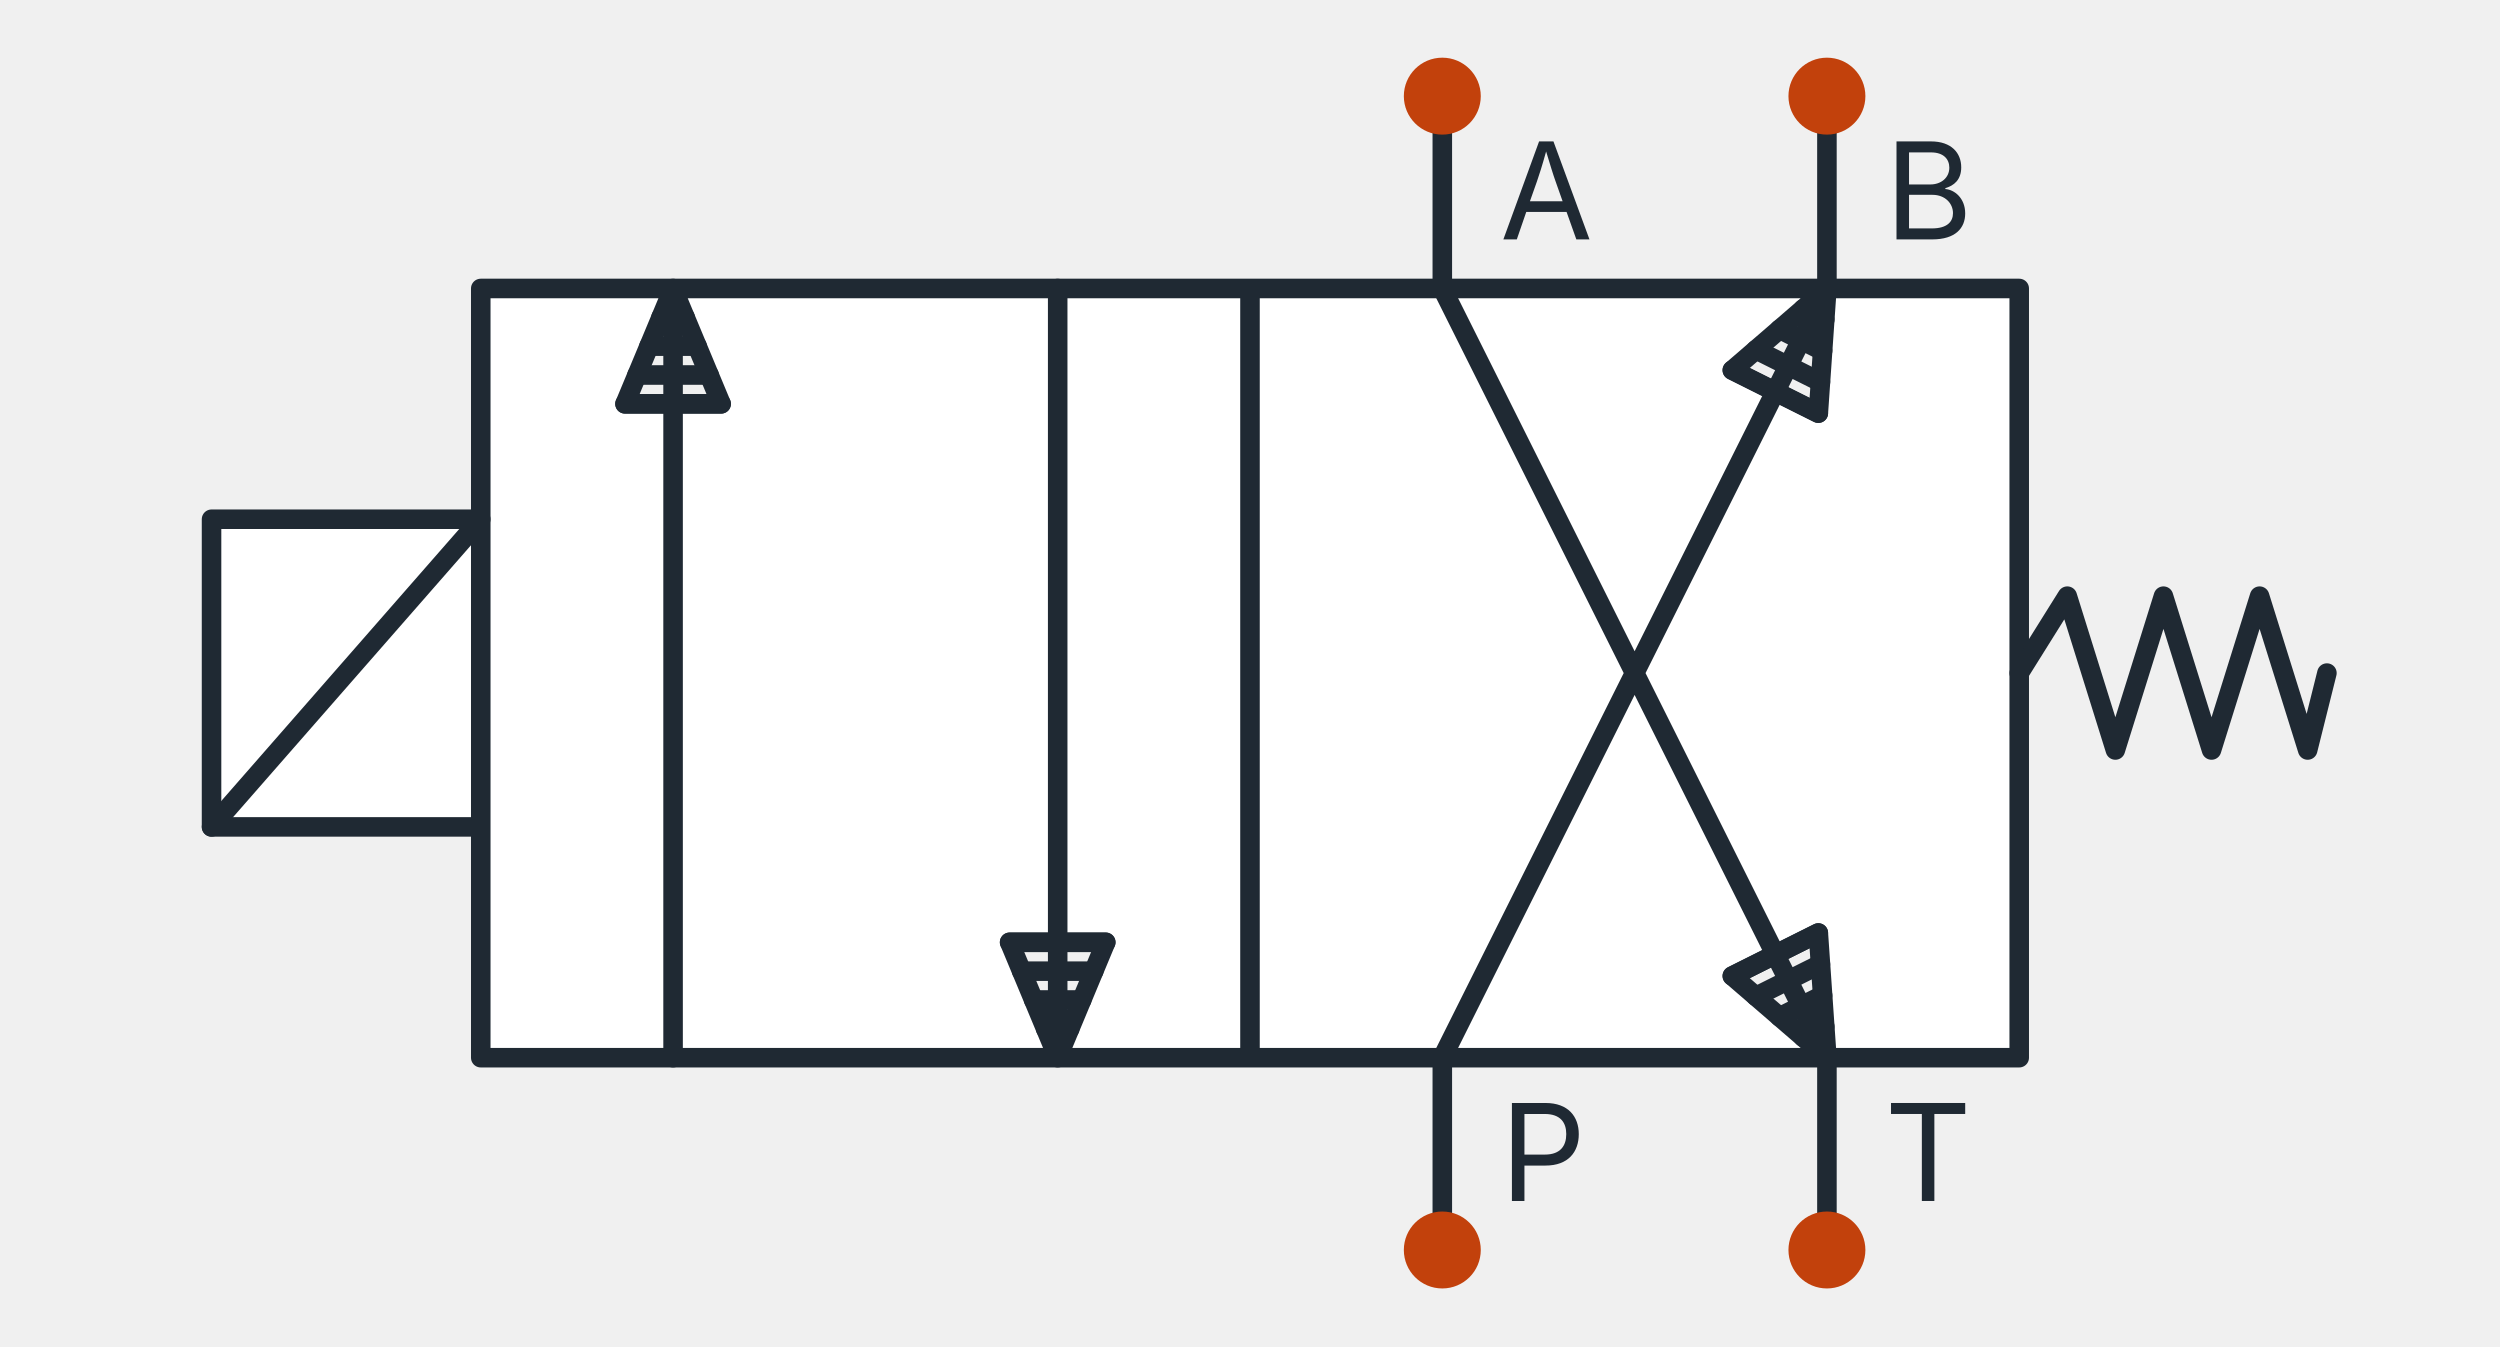
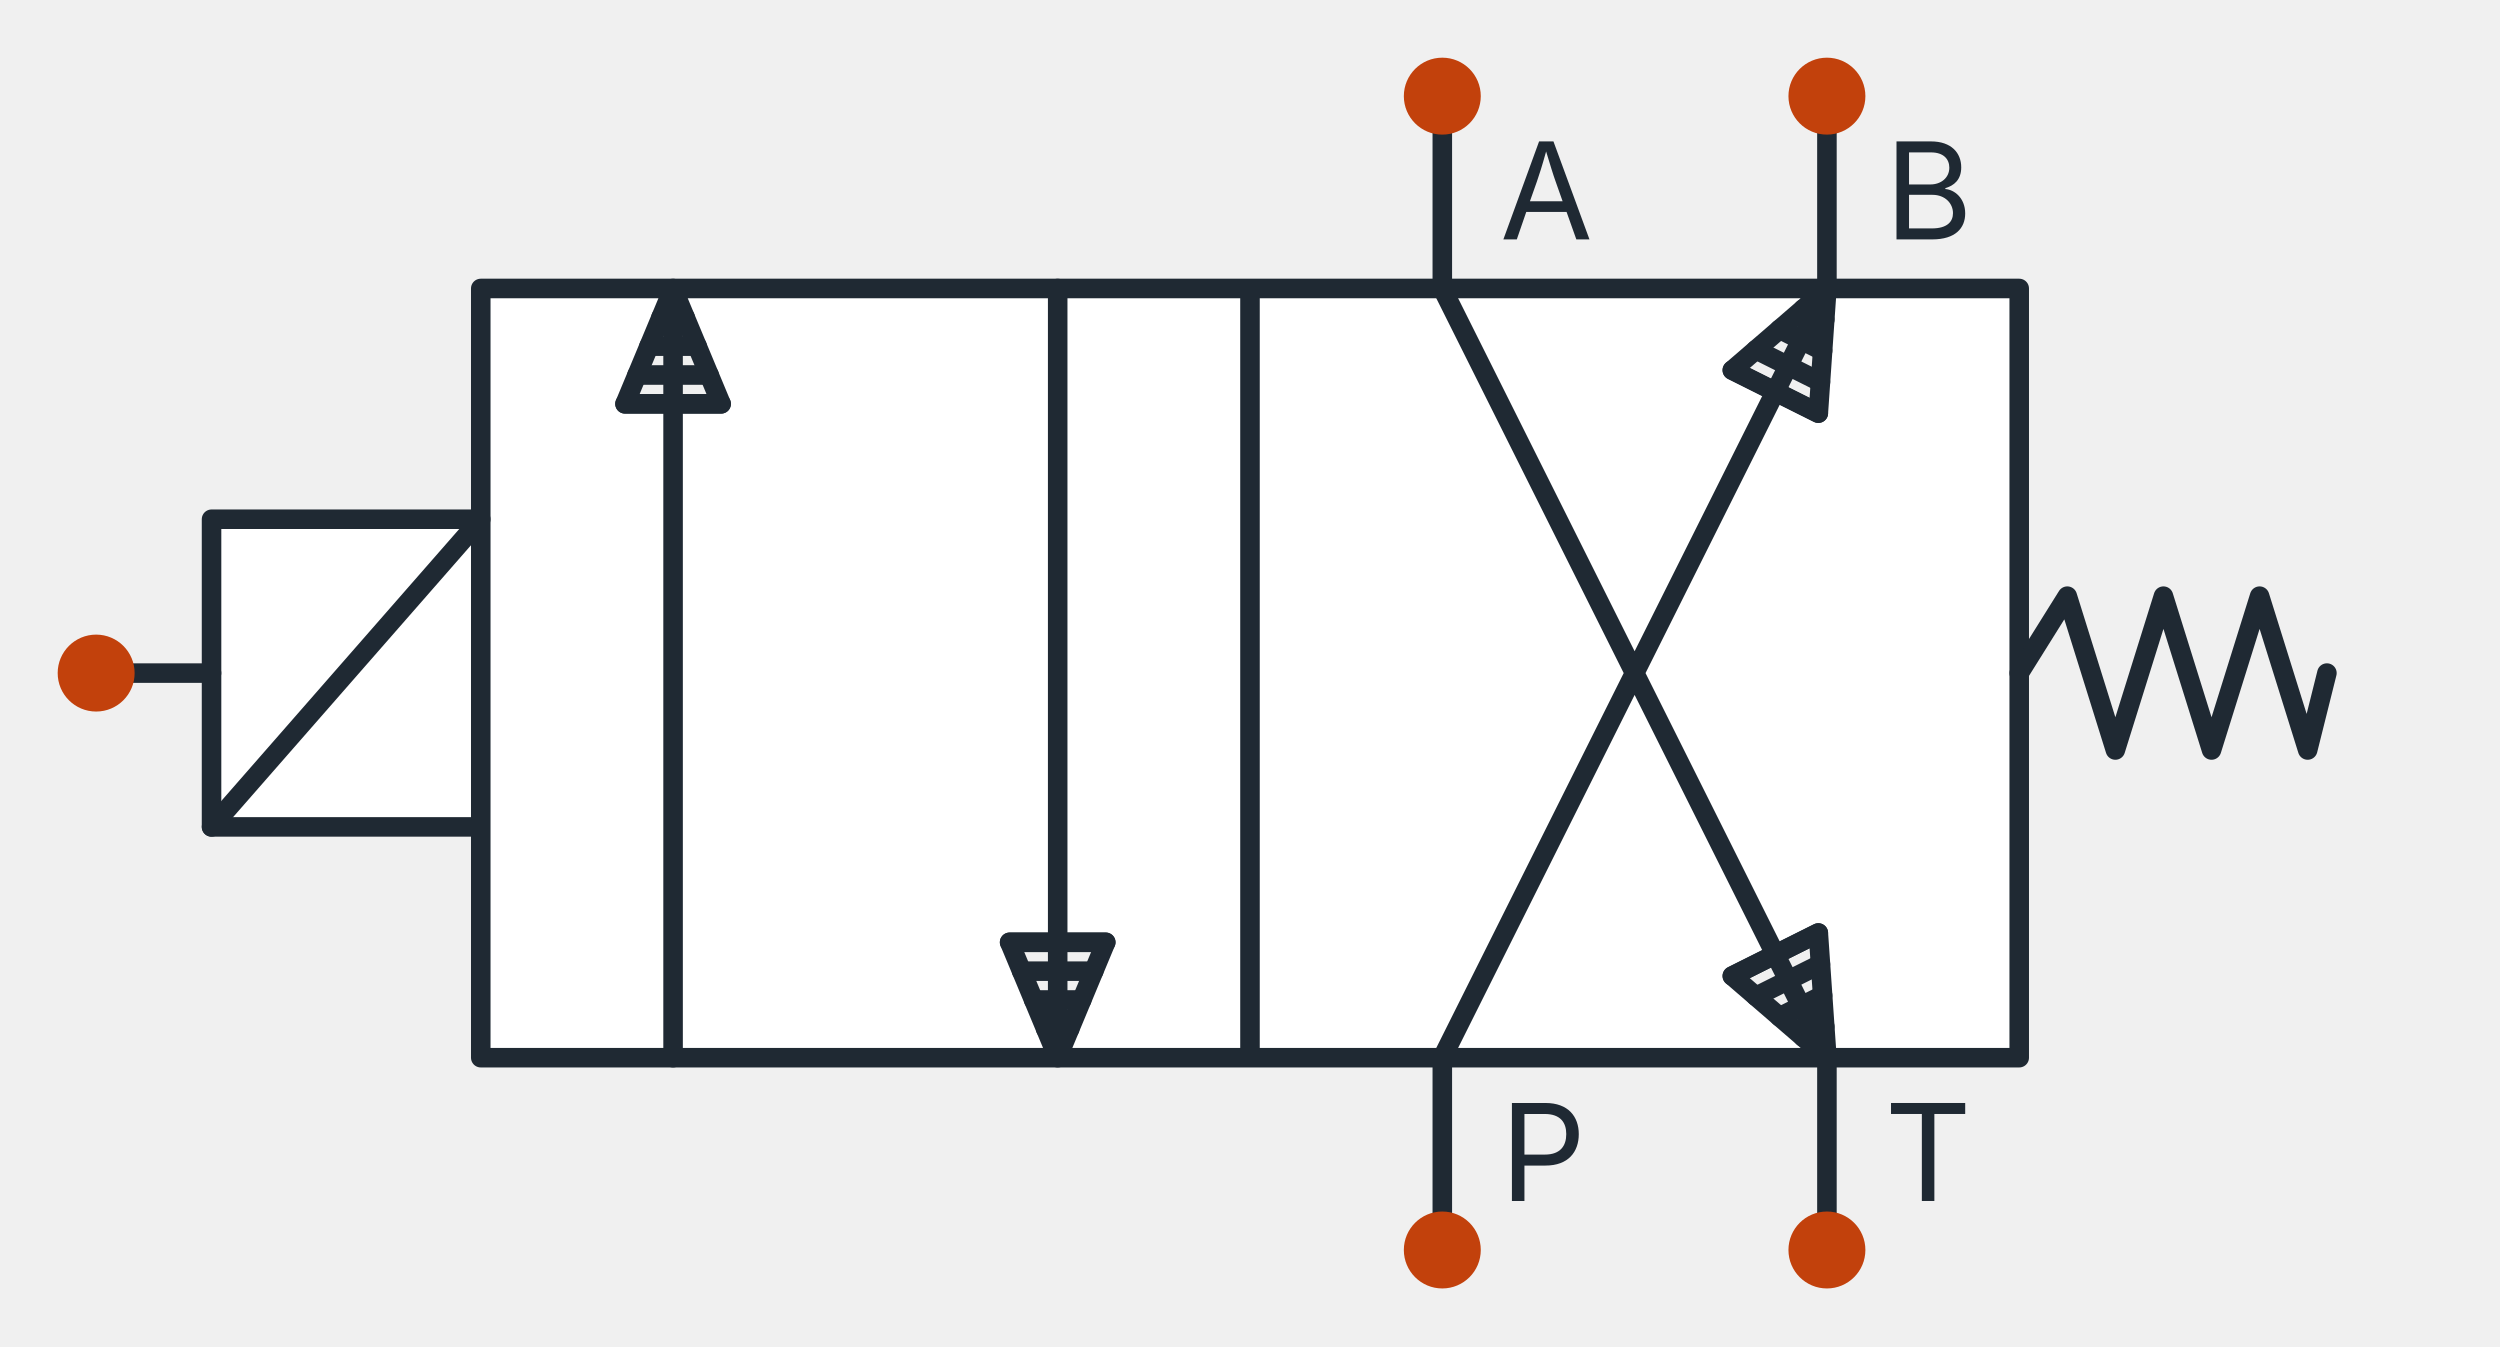
<svg xmlns="http://www.w3.org/2000/svg" width="127.953" height="68.898" viewBox="-4.921 -4.921 127.953 68.898">
  <path d="M19.685 9.843 L59.055 9.843 L59.055 49.213 L19.685 49.213 Z M59.055 9.843 L98.425 9.843 L98.425 49.213 L59.055 49.213 Z M29.528 9.843 L31.988 15.748 L27.067 15.748 Z M49.213 49.213 L46.752 43.307 L51.673 43.307 Z M88.583 9.843 L88.143 16.225 L83.741 14.024 Z M88.583 49.213 L83.741 45.031 L88.143 42.83 Z M5.906 21.654 L19.685 21.654 L19.685 37.402 L5.906 37.402 Z" fill="#ffffff" fill-rule="evenodd" stroke="#1f2933" stroke-width="1" stroke-linejoin="round" />
-   <path d="M29.528 49.213 L29.528 9.843 M30.143 11.319 L28.912 11.319 M30.758 12.795 L28.297 12.795 M31.373 14.272 L27.682 14.272 M31.988 15.748 L27.067 15.748 M29.528 9.843 L29.528 15.748 M49.213 9.843 L49.213 49.213 M48.597 47.736 L49.828 47.736 M47.982 46.26 L50.443 46.26 M47.367 44.783 L51.058 44.783 M46.752 43.307 L51.673 43.307 M49.213 49.213 L49.213 43.307 M68.898 49.213 L88.583 9.843 M88.473 11.438 L87.372 10.888 M88.363 13.034 L86.162 11.933 M88.253 14.629 L84.951 12.979 M88.143 16.225 L83.741 14.024 M88.583 9.843 L85.942 15.125 M68.898 9.843 L88.583 49.213 M87.372 48.167 L88.473 47.617 M86.162 47.122 L88.363 46.021 M84.951 46.076 L88.253 44.426 M83.741 45.031 L88.143 42.83 M88.583 49.213 L85.942 43.931 M68.898 49.213 L68.898 59.055 M68.898 9.843 L68.898 0 M88.583 9.843 L88.583 0 M88.583 49.213 L88.583 59.055 M5.906 37.402 L19.685 21.654 M98.425 29.528 L100.886 25.591 L103.346 33.465 L105.807 25.591 L108.268 33.465 L110.728 25.591 L113.189 33.465 L114.173 29.528" fill="none" stroke="#1f2933" stroke-width="1" stroke-linecap="round" stroke-linejoin="round" />
+   <path d="M29.528 49.213 L29.528 9.843 M30.143 11.319 L28.912 11.319 M30.758 12.795 L28.297 12.795 M31.373 14.272 L27.682 14.272 M31.988 15.748 L27.067 15.748 M29.528 9.843 L29.528 15.748 M49.213 9.843 L49.213 49.213 M48.597 47.736 L49.828 47.736 M47.982 46.26 L50.443 46.26 M47.367 44.783 L51.058 44.783 M46.752 43.307 L51.673 43.307 M49.213 49.213 L49.213 43.307 M68.898 49.213 L88.583 9.843 M88.473 11.438 L87.372 10.888 M88.363 13.034 L86.162 11.933 M88.253 14.629 L84.951 12.979 M88.143 16.225 L83.741 14.024 M88.583 9.843 L85.942 15.125 M68.898 9.843 L88.583 49.213 M87.372 48.167 L88.473 47.617 M86.162 47.122 L88.363 46.021 M84.951 46.076 L88.253 44.426 M83.741 45.031 L88.143 42.83 M88.583 49.213 L85.942 43.931 M68.898 49.213 L68.898 59.055 M68.898 9.843 L68.898 0 M88.583 9.843 L88.583 0 M88.583 49.213 L88.583 59.055 M5.906 37.402 L19.685 21.654 M5.906 29.528 L0 29.528 M98.425 29.528 L100.886 25.591 L103.346 33.465 L105.807 25.591 L108.268 33.465 L110.728 25.591 L113.189 33.465 L114.173 29.528" fill="none" stroke="#1f2933" stroke-width="1" stroke-linecap="round" stroke-linejoin="round" />
  <text x="71.85" y="56.545" font-family="Inter, sans-serif" font-size="6.89" text-anchor="start" fill="#1f2933">P</text>
  <text x="71.85" y="7.333" font-family="Inter, sans-serif" font-size="6.89" text-anchor="start" fill="#1f2933">A</text>
  <text x="91.535" y="7.333" font-family="Inter, sans-serif" font-size="6.89" text-anchor="start" fill="#1f2933">B</text>
  <text x="91.535" y="56.545" font-family="Inter, sans-serif" font-size="6.89" text-anchor="start" fill="#1f2933">T</text>
  <g class="ports" fill="#c2410c">
    <circle cx="68.898" cy="59.055" r="1.969" />
    <circle cx="68.898" cy="0" r="1.969" />
    <circle cx="88.583" cy="0" r="1.969" />
    <circle cx="88.583" cy="59.055" r="1.969" />
+     <circle cx="0" cy="29.528" r="1.969" />
  </g>
</svg>
